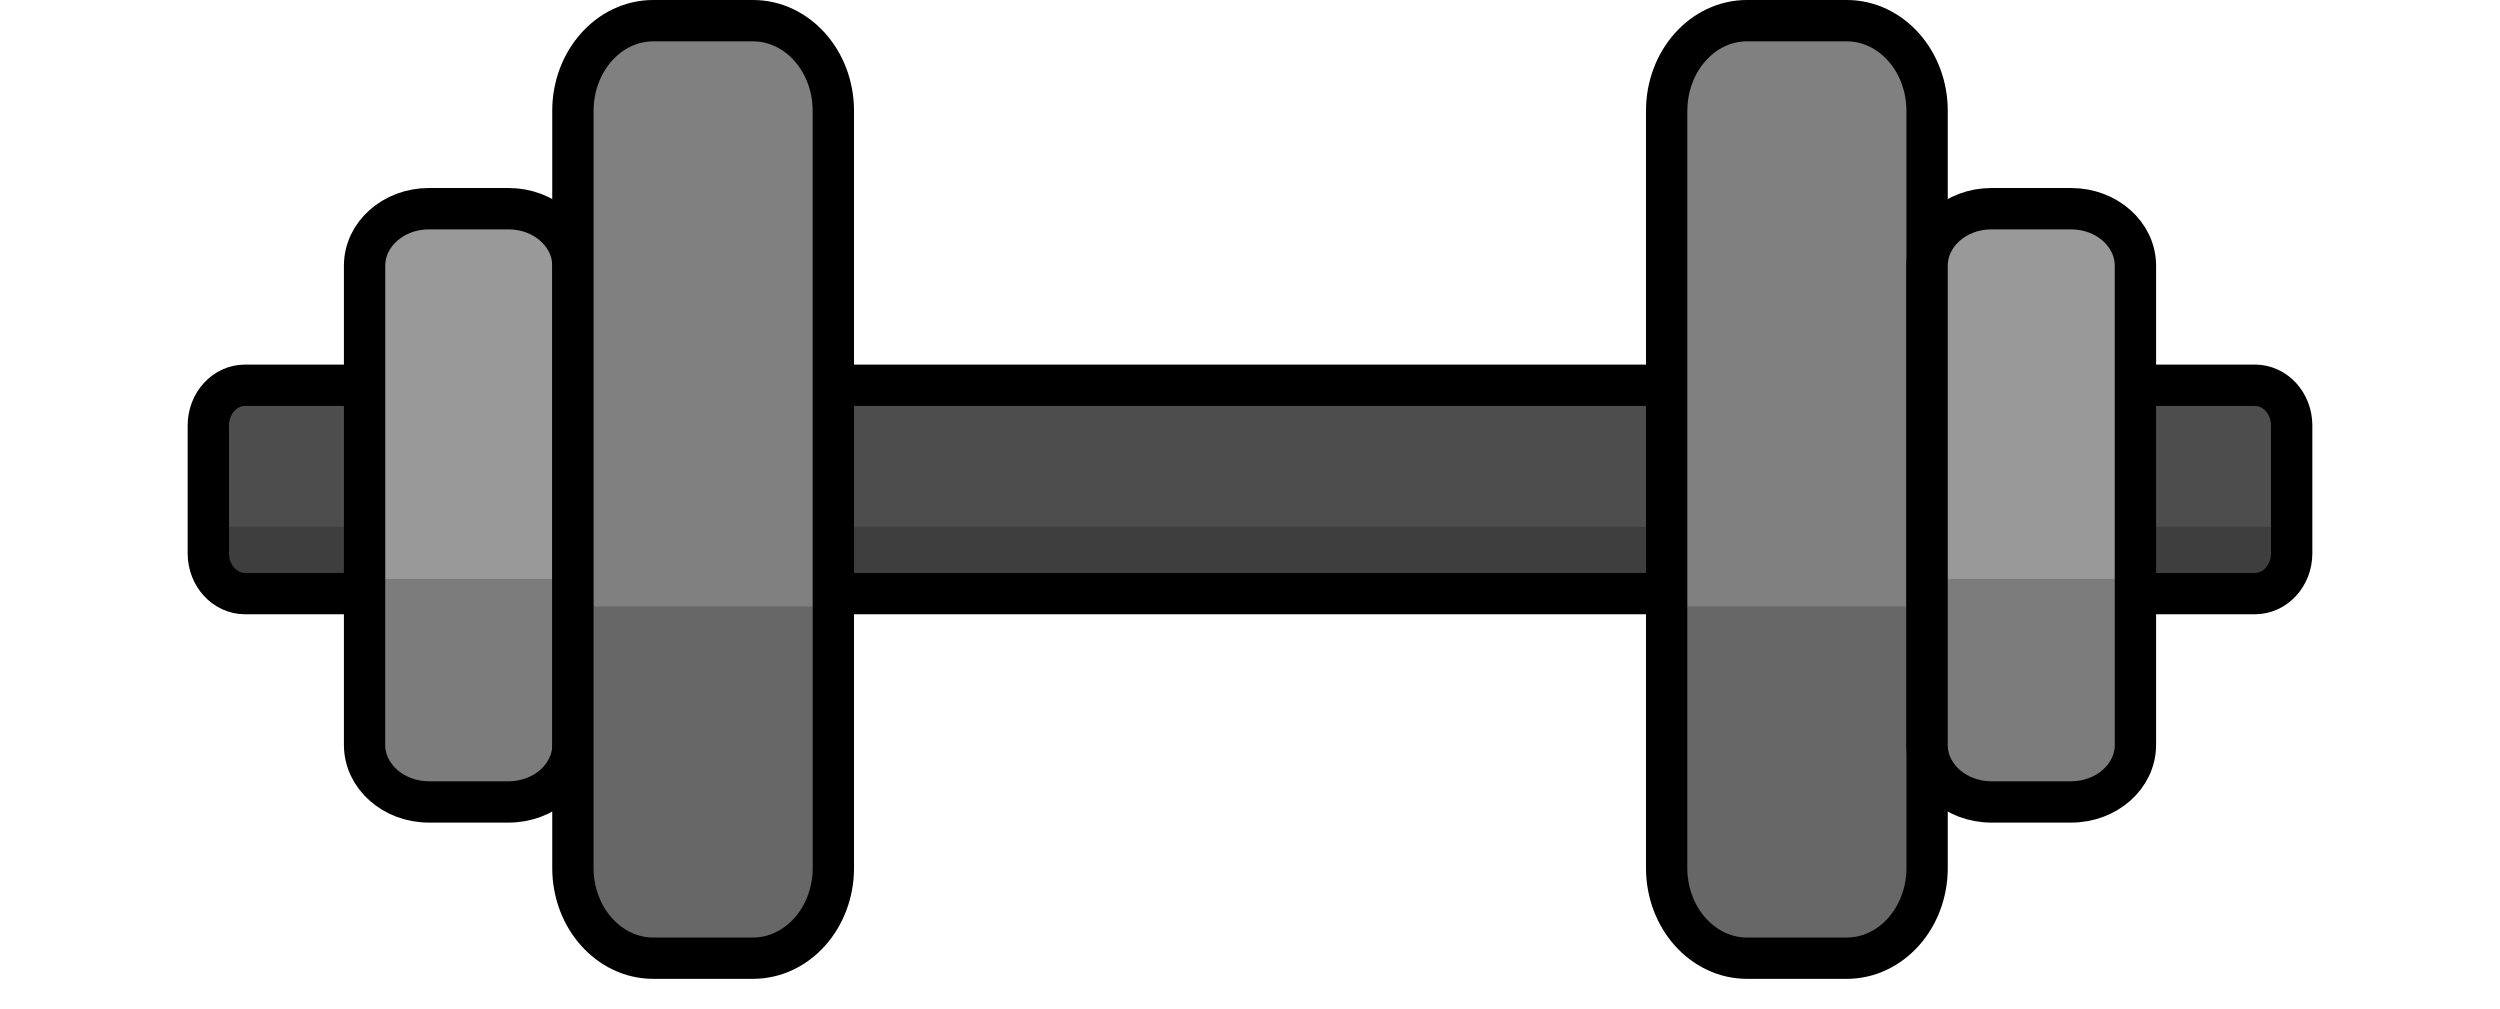
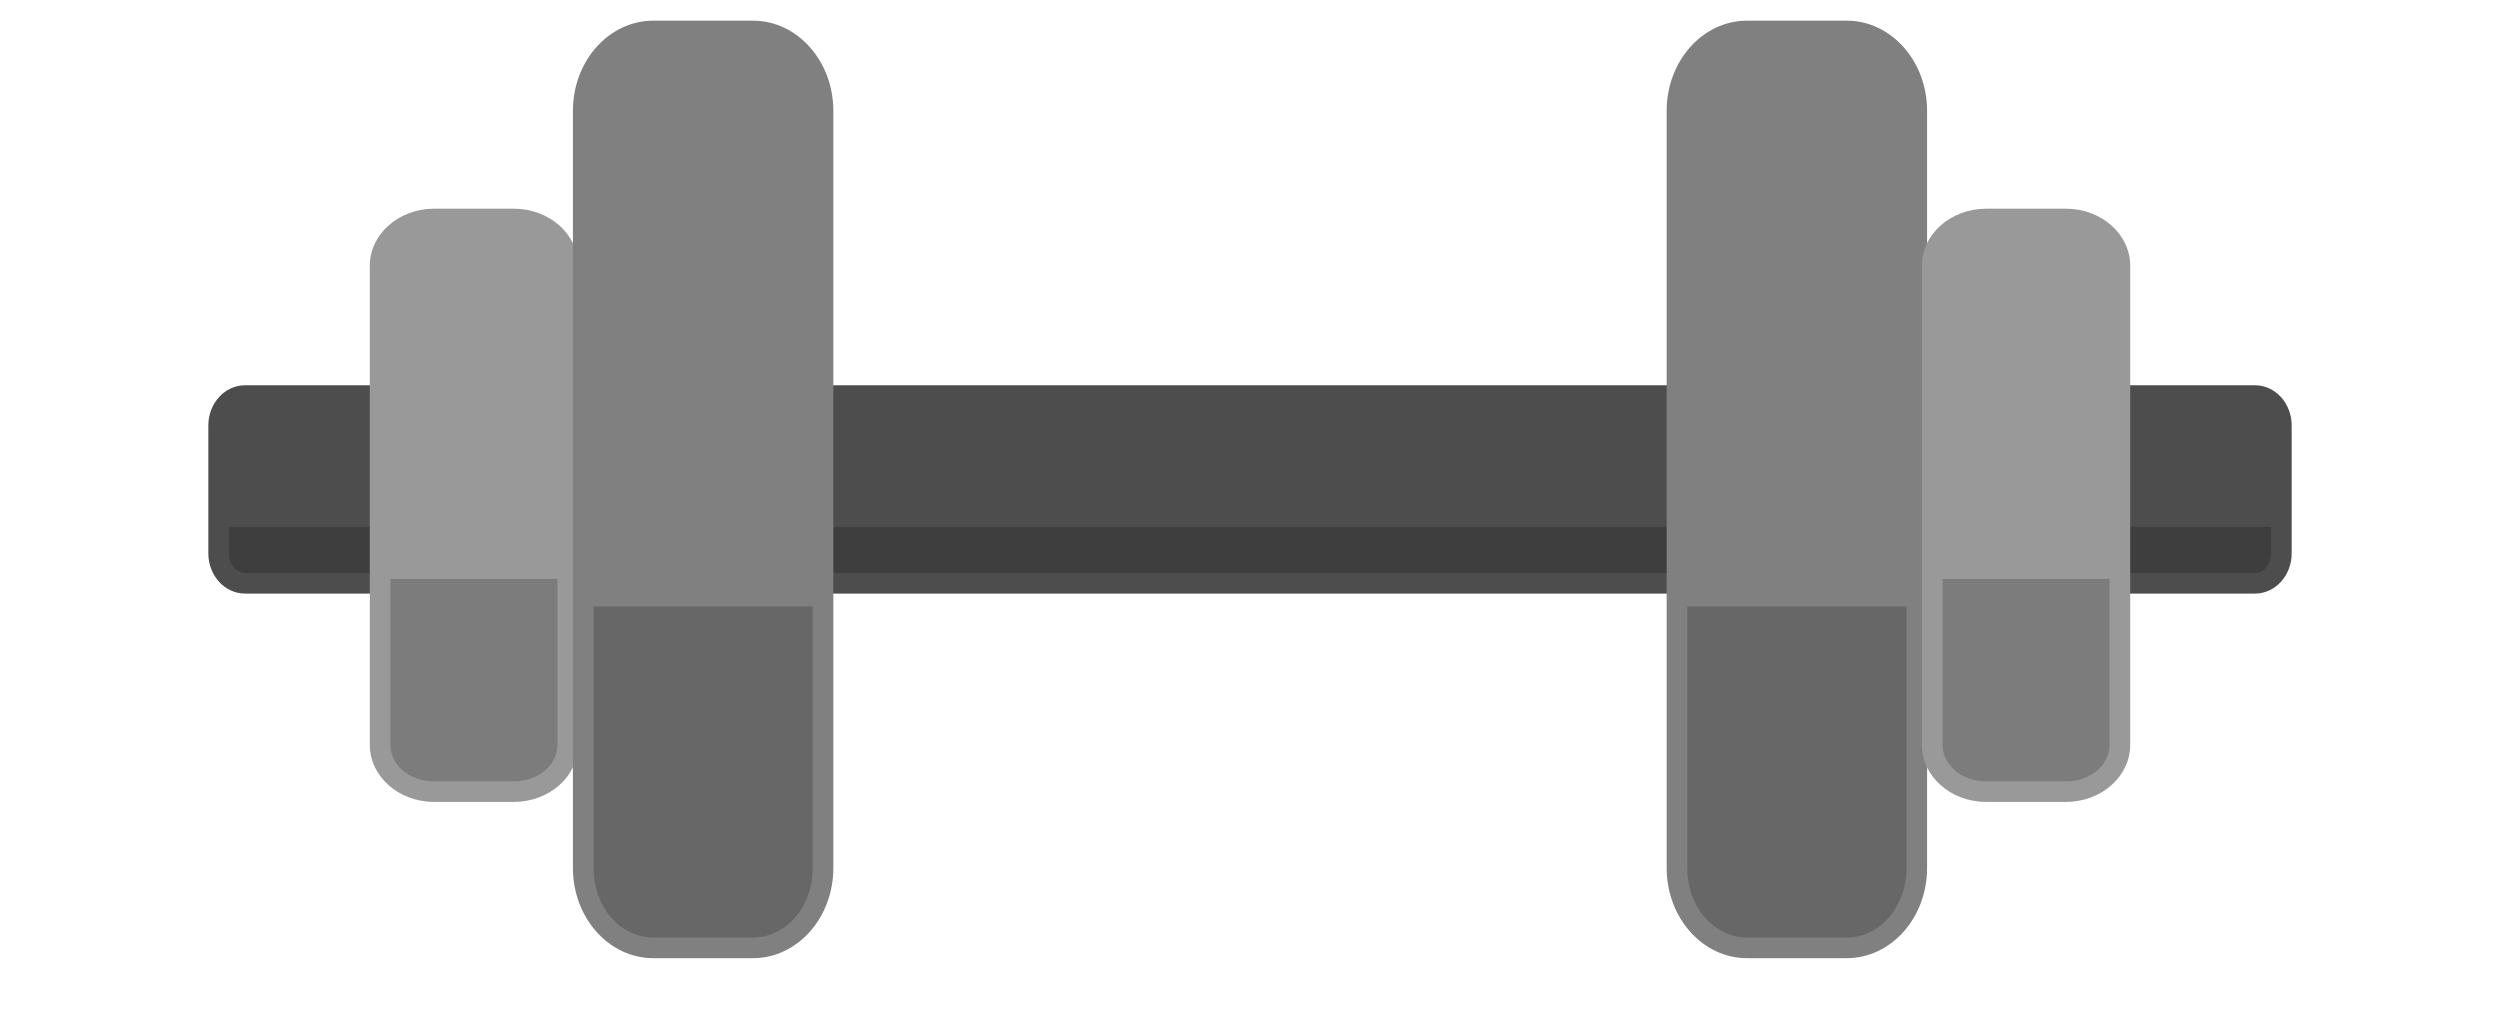
<svg xmlns="http://www.w3.org/2000/svg" width="48mm" height="19.362mm" viewBox="0 0 48 19.362" version="1.1" id="svg8" style="enable-background:new">
  <defs id="defs2">
    <filter style="color-interpolation-filters:sRGB" id="filter7699">
      <feFlood flood-opacity="1" flood-color="rgb(0,0,0)" result="flood" id="feFlood7689" />
      <feComposite in="flood" in2="SourceGraphic" operator="in" result="composite1" id="feComposite7691" />
      <feGaussianBlur in="composite1" stdDeviation="0.5" result="blur" id="feGaussianBlur7693" />
      <feOffset dx="0.7" dy="0.7" result="offset" id="feOffset7695" />
      <feComposite in="offset" in2="SourceGraphic" operator="out" result="composite2" id="feComposite7697" />
    </filter>
  </defs>
  <g style="display:inline" id="layer1" transform="translate(4.000014,-278.6031)">
-     <rect id="rect5974" width="40" height="4" x="0" y="286" rx="0.705" ry="0.772" style="fill:#4d4d4d;stroke:#000000;stroke-width:0.794;stroke-miterlimit:4;stroke-dasharray:none;stroke-opacity:1" />
-     <path style="display:inline;fill:#000000;stroke:none;stroke-width:3.773;stroke-miterlimit:4;stroke-dasharray:none;stroke-opacity:1;fill-opacity:0.192" d="m 164.801,38.227 -148.184,0.002 v 1.93 c 0,0.881 0.571,1.418 1.166,1.418 H 163.635 c 0.595,0 1.166,-0.537 1.166,-1.418 z" transform="matrix(0.2645833,0,0,0.2645833,-4.000014,278.6031)" id="rect3764" />
-     <rect id="rect5976" width="4" height="11.39" x="3" y="282.61" rx="1.235" ry="1.095" style="display:inline;fill:#999999;stroke:#000000;stroke-width:0.794;stroke-miterlimit:4;stroke-dasharray:none;stroke-opacity:1" />
-     <rect style="display:inline;fill:#808080;stroke:#000000;stroke-width:0.794;stroke-miterlimit:4;stroke-dasharray:none;stroke-opacity:1" ry="1.731" rx="1.543" y="279" x="28" height="18" width="5" id="rect5978" />
-     <rect style="display:inline;fill:#999999;stroke:#000000;stroke-width:0.794;stroke-miterlimit:4;stroke-dasharray:none;stroke-opacity:1" ry="1.095" rx="1.235" y="282.61" x="33" height="11.39" width="4" id="rect5980" />
-     <rect id="rect5982" width="5" height="18" x="7" y="279" rx="1.543" ry="1.731" style="display:inline;opacity:1;fill:#808080;stroke:#000000;stroke-width:0.794;stroke-miterlimit:4;stroke-dasharray:none;stroke-opacity:1" />
-     <path style="display:inline;fill:#000000;stroke:none;stroke-width:2.896;stroke-miterlimit:4;stroke-dasharray:none;stroke-opacity:1;fill-opacity:0.192" d="m 141.342,42.01 v 12.041 c 0,1.386 1.295,2.645 3.166,2.645 h 5.787 c 1.871,0 3.168,-1.259 3.168,-2.645 V 42.01 Z" transform="matrix(0.2645833,0,0,0.2645833,-4.000014,278.6031)" id="rect4680" />
-     <path style="display:inline;fill:#000000;stroke:none;stroke-width:2.824;stroke-miterlimit:4;stroke-dasharray:none;stroke-opacity:1;fill-opacity:0.192" d="m 122.443,44.01 v 18.98 c 0,2.906 2.006,5.043 4.334,5.043 h 7.234 c 2.328,0 4.332,-2.137 4.332,-5.043 V 44.01 Z" transform="matrix(0.2645833,0,0,0.2645833,-4.000014,278.6031)" id="rect4678" />
-     <path style="display:inline;fill:#000000;stroke:none;stroke-width:2.85;stroke-miterlimit:4;stroke-dasharray:none;stroke-opacity:1;fill-opacity:0.192" d="m 27.955,42.01 v 12.041 c 0,1.386 1.297,2.645 3.168,2.645 h 5.787 c 1.871,0 3.166,-1.259 3.166,-2.645 V 42.01 Z" transform="matrix(0.2645833,0,0,0.2645833,-4.000014,278.6031)" id="rect3708-4-4" />
-     <path style="display:inline;opacity:1;fill:#000000;stroke:none;stroke-width:2.843;stroke-miterlimit:4;stroke-dasharray:none;stroke-opacity:1;fill-opacity:0.192" d="m 43.074,44.01 v 18.98 c 0,2.906 2.004,5.043 4.332,5.043 h 7.234 c 2.328,0 4.334,-2.137 4.334,-5.043 V 44.01 Z" transform="matrix(0.2645833,0,0,0.2645833,-4.000014,278.6031)" id="rect3708" />
+     <rect id="rect5974" width="40" height="4" x="0" y="286" rx="0.705" ry="0.772" style="fill:#4d4d4d;stroke:none;stroke-width:0.794;stroke-miterlimit:4;stroke-dasharray:none;stroke-opacity:1" />
+     <path style="display:inline;fill:#000000;fill-opacity:0.192;stroke:none;stroke-width:3.773;stroke-miterlimit:4;stroke-dasharray:none;stroke-opacity:1" d="m 164.801,38.227 -148.184,0.002 v 1.93 c 0,0.881 0.571,1.418 1.166,1.418 H 163.635 c 0.595,0 1.166,-0.537 1.166,-1.418 z" transform="matrix(0.2645833,0,0,0.2645833,-4.000014,278.6031)" id="rect3764" />
+     <rect id="rect5976" width="4" height="11.39" x="3.1" y="282.61" rx="1.235" ry="1.095" style="display:inline;fill:#999999;stroke:none;stroke-width:0.794;stroke-miterlimit:4;stroke-dasharray:none;stroke-opacity:1" />
+     <rect style="display:inline;fill:#808080;stroke:none;stroke-width:0.794;stroke-miterlimit:4;stroke-dasharray:none;stroke-opacity:1" ry="1.731" rx="1.543" y="279" x="28" height="18" width="5" id="rect5978" />
+     <rect style="display:inline;fill:#999999;stroke:none;stroke-width:0.794;stroke-miterlimit:4;stroke-dasharray:none;stroke-opacity:1" ry="1.095" rx="1.235" y="282.61" x="32.9" height="11.39" width="4" id="rect5980" />
+     <rect id="rect5982" width="5" height="18" x="7" y="279" rx="1.543" ry="1.731" style="display:inline;opacity:1;fill:#808080;stroke:none;stroke-width:0.794;stroke-miterlimit:4;stroke-dasharray:none;stroke-opacity:1" />
+     <path style="display:inline;fill:#000000;fill-opacity:0.192;stroke:none;stroke-width:0.766;stroke-miterlimit:4;stroke-dasharray:none;stroke-opacity:1" d="m 33.297,289.718 v 3.186 c 0,0.367 0.343,0.7 0.838,0.7 h 1.531 c 0.495,0 0.838,-0.333 0.838,-0.7 v -3.186 z" id="rect4680" />
+     <path style="display:inline;fill:#000000;fill-opacity:0.192;stroke:none;stroke-width:2.824;stroke-miterlimit:4;stroke-dasharray:none;stroke-opacity:1" d="m 122.443,44.01 v 18.98 c 0,2.906 2.006,5.043 4.334,5.043 h 7.234 c 2.328,0 4.332,-2.137 4.332,-5.043 V 44.01 Z" transform="matrix(0.2645833,0,0,0.2645833,-4.000014,278.6031)" id="rect4678" />
+     <path style="display:inline;fill:#000000;fill-opacity:0.192;stroke:none;stroke-width:0.754;stroke-miterlimit:4;stroke-dasharray:none;stroke-opacity:1" d="m 3.496,289.718 v 3.186 c 0,0.367 0.343,0.7 0.838,0.7 h 1.531 c 0.495,0 0.838,-0.333 0.838,-0.7 v -3.186 z" id="rect3708-4-4" />
+     <path style="display:inline;opacity:1;fill:#000000;fill-opacity:0.192;stroke:none;stroke-width:2.843;stroke-miterlimit:4;stroke-dasharray:none;stroke-opacity:1" d="m 43.074,44.01 v 18.98 c 0,2.906 2.004,5.043 4.332,5.043 h 7.234 c 2.328,0 4.334,-2.137 4.334,-5.043 V 44.01 Z" transform="matrix(0.2645833,0,0,0.2645833,-4.000014,278.6031)" id="rect3708" />
  </g>
  <g transform="translate(81.46149,-336.8418)" id="layer2" style="display:inline" />
  <g id="g7402" transform="translate(29.86769,-326.3733)" style="display:inline;stroke:none" />
</svg>
